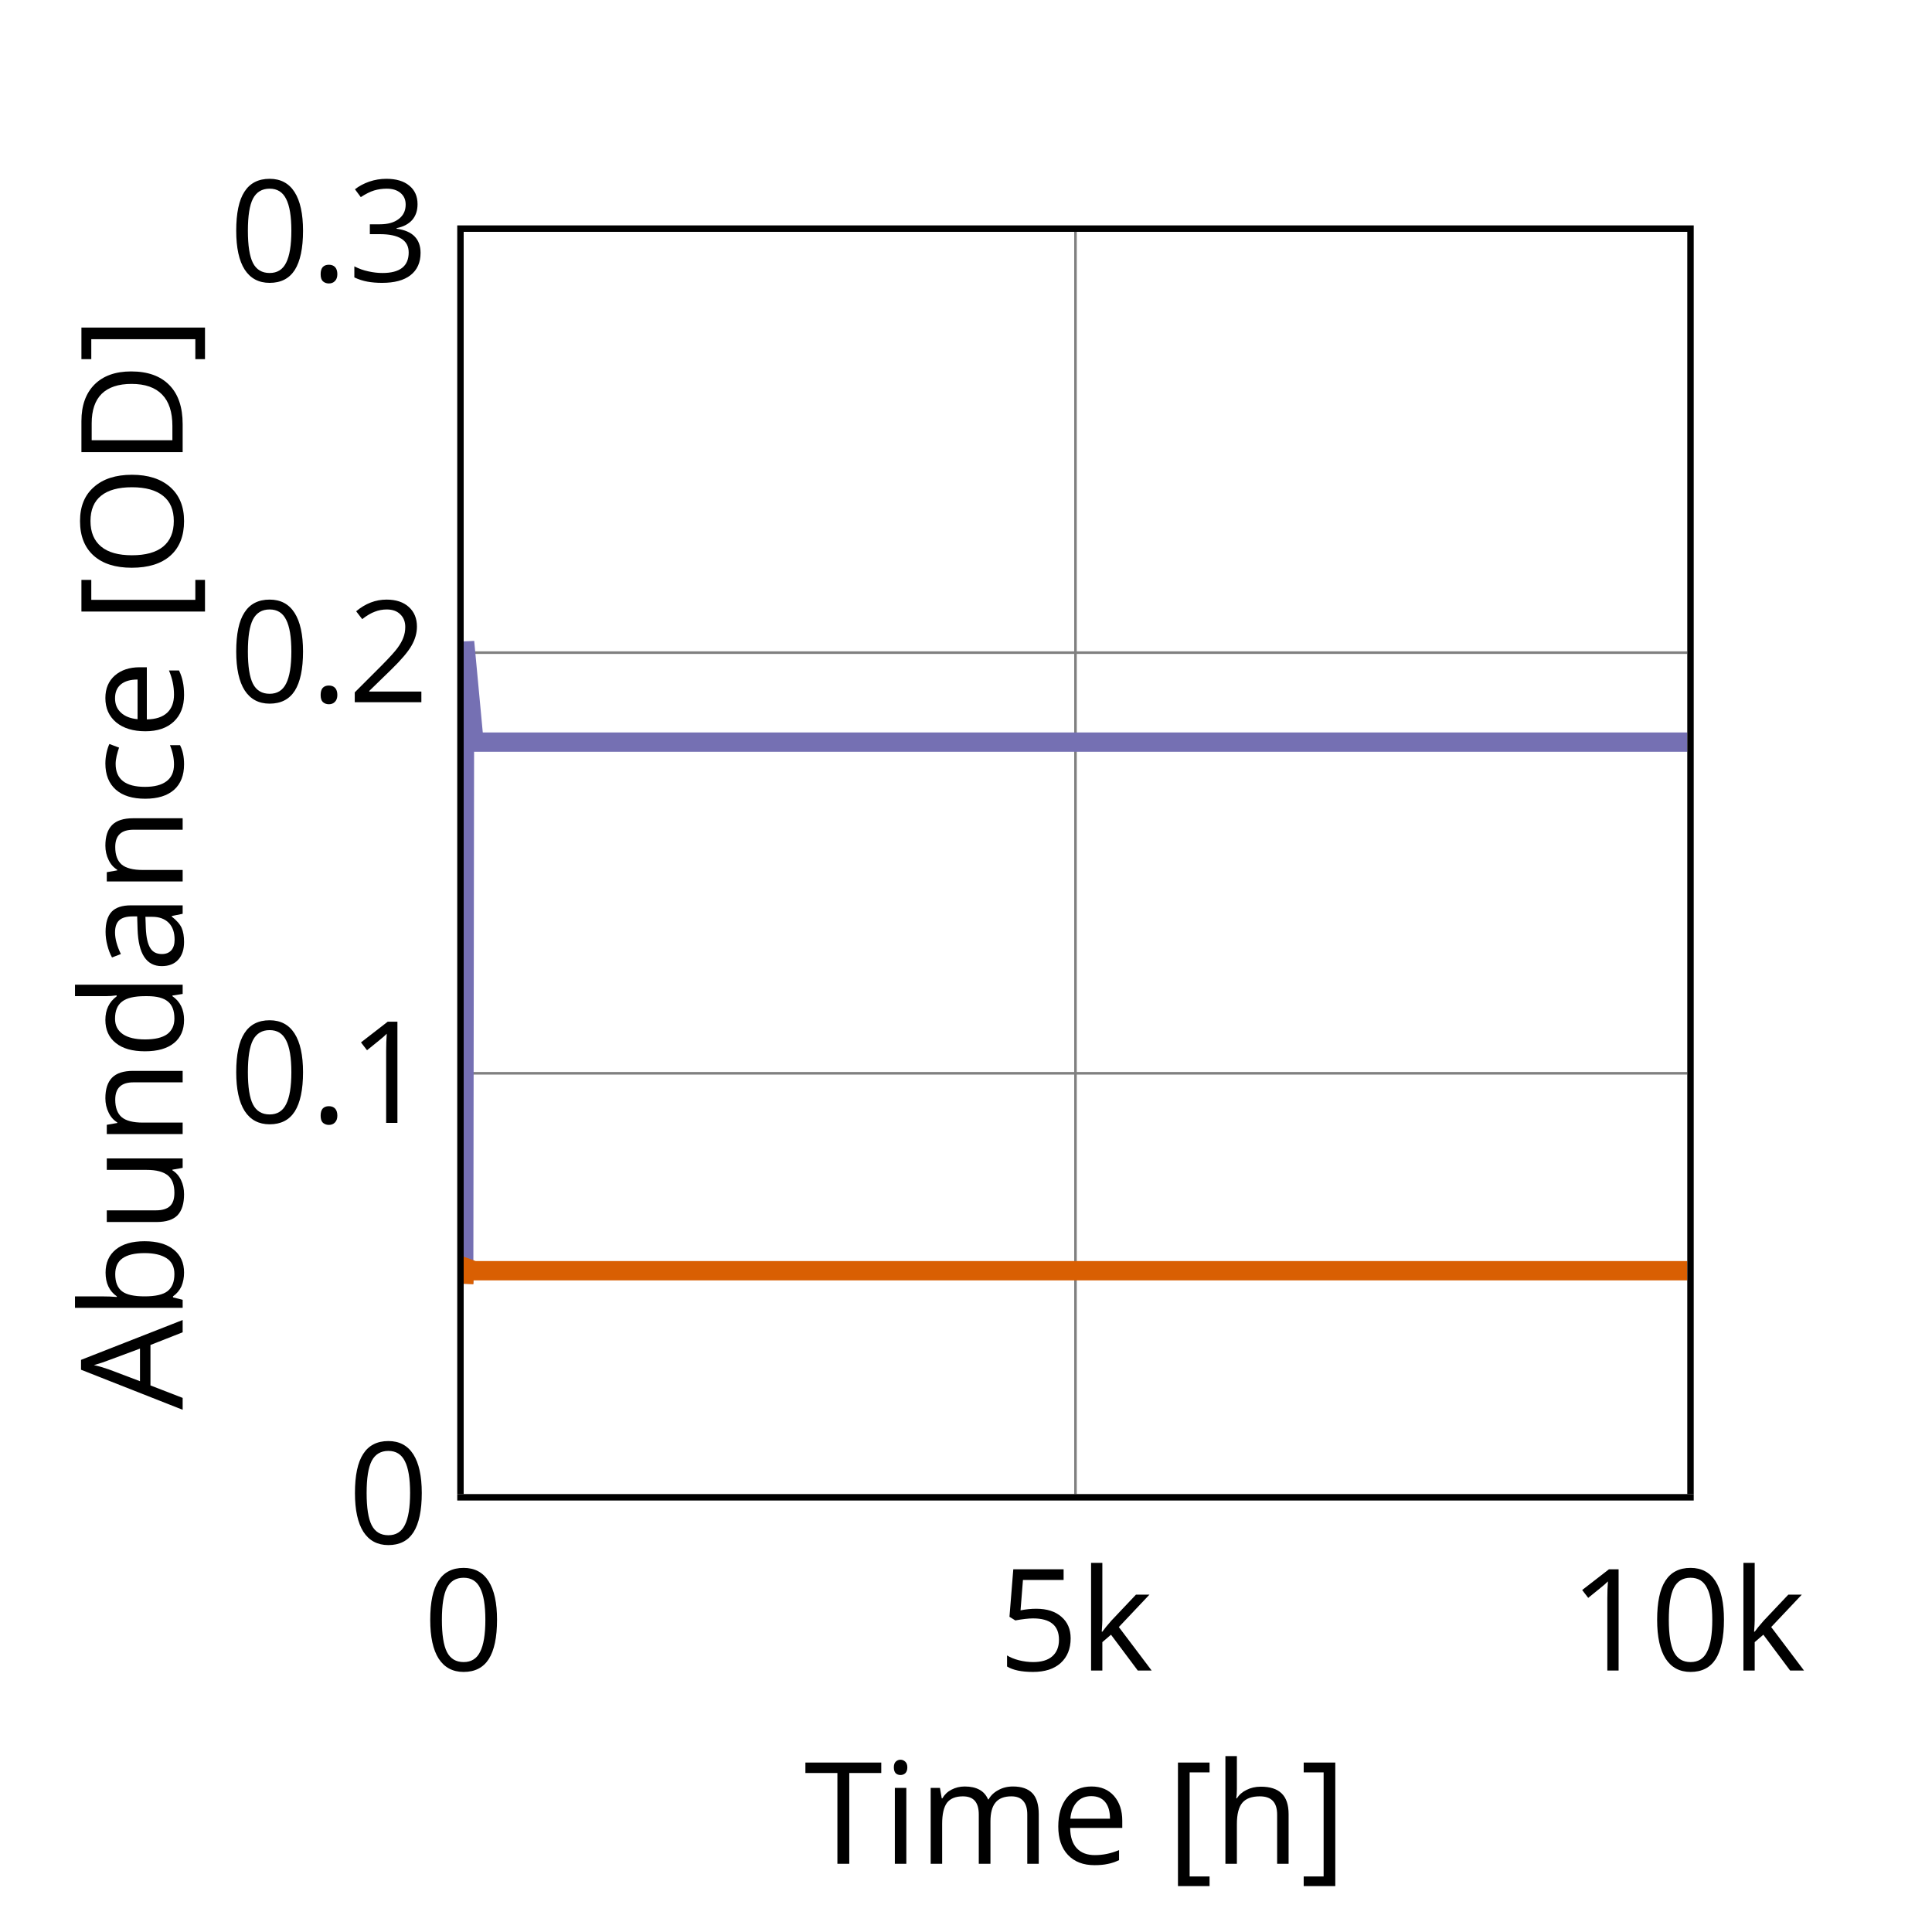
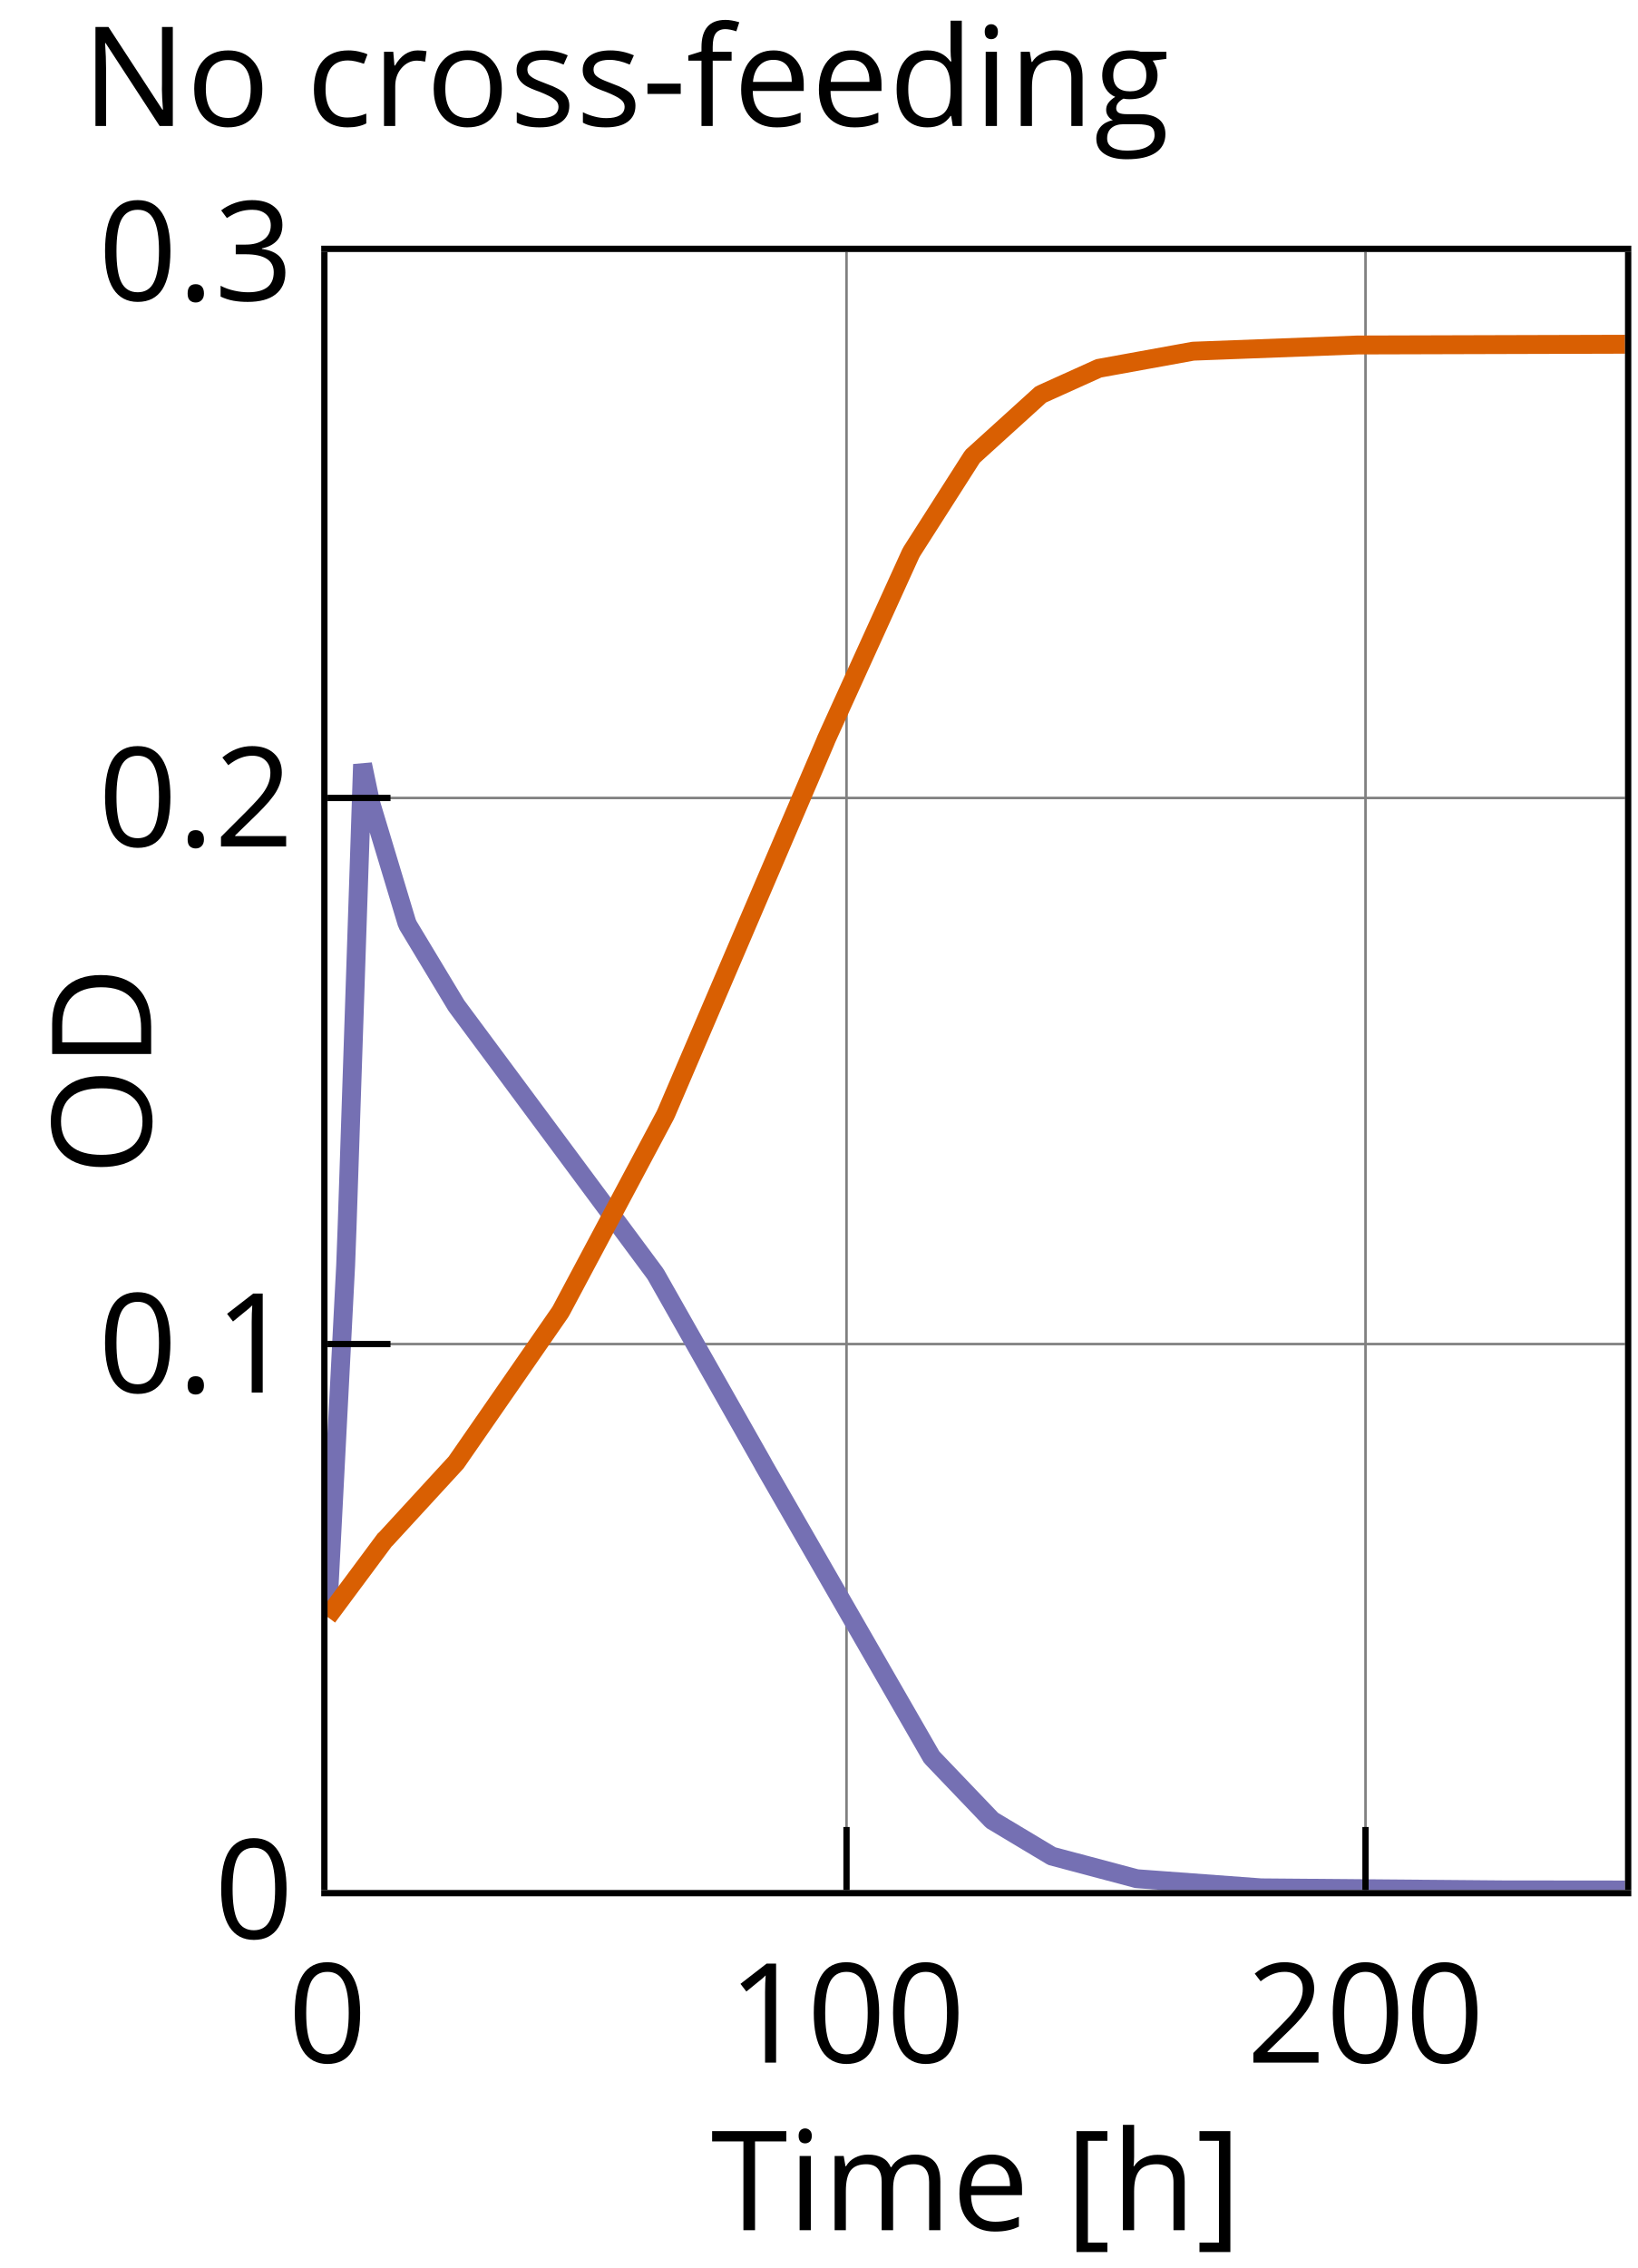
- <svg xmlns="http://www.w3.org/2000/svg" class="main-svg" width="150" height="150" style="" viewBox="0 0 150 150">
-   <rect x="0" y="0" width="150" height="150" style="fill: rgb(255, 255, 255); fill-opacity: 1;" />
-   <defs id="defs-936a54">
+ <svg xmlns="http://www.w3.org/2000/svg" class="main-svg" width="130" height="180" style="" viewBox="0 0 130 180">
+   <rect x="0" y="0" width="130" height="180" style="fill: rgb(255, 255, 255); fill-opacity: 1;" />
+   <defs id="defs-f01b3e">
    <g class="clips">
-       <clipPath id="clip936a54xyplot" class="plotclip">
-         <rect width="95" height="98" />
+       <clipPath id="clipf01b3exyplot" class="plotclip">
+         <rect width="103" height="130" />
      </clipPath>
-       <clipPath class="axesclip" id="clip936a54x">
-         <rect x="36" y="0" width="95" height="150" />
+       <clipPath class="axesclip" id="clipf01b3ex">
+         <rect x="26" y="0" width="103" height="180" />
      </clipPath>
-       <clipPath class="axesclip" id="clip936a54y">
-         <rect x="0" y="18" width="150" height="98" />
+       <clipPath class="axesclip" id="clipf01b3ey">
+         <rect x="0" y="20" width="130" height="130" />
      </clipPath>
-       <clipPath class="axesclip" id="clip936a54xy">
-         <rect x="36" y="18" width="95" height="98" />
+       <clipPath class="axesclip" id="clipf01b3exy">
+         <rect x="26" y="20" width="103" height="130" />
      </clipPath>
    </g>
    <g class="gradients" />
    <g class="patterns" />
  </defs>
  <g class="bglayer" />
  <g class="layer-below">
    <g class="imagelayer" />
    <g class="shapelayer" />
  </g>
  <g class="cartesianlayer">
    <g class="subplot xy">
      <g class="layer-subplot">
        <g class="shapelayer" />
        <g class="imagelayer" />
      </g>
      <g class="minor-gridlayer">
        <g class="x" />
        <g class="y" />
      </g>
      <g class="gridlayer">
        <g class="x">
-           <path class="xgrid crisp" transform="translate(83.5,0)" d="M0,18v98" style="stroke: rgb(128, 128, 128); stroke-opacity: 1; stroke-width: 0.2px;" />
+           <path class="xgrid crisp" transform="translate(67.2,0)" d="M0,20v130" style="stroke: rgb(128, 128, 128); stroke-opacity: 1; stroke-width: 0.2px;" />
+           <path class="xgrid crisp" transform="translate(108.4,0)" d="M0,20v130" style="stroke: rgb(128, 128, 128); stroke-opacity: 1; stroke-width: 0.2px;" />
        </g>
        <g class="y">
-           <path class="ygrid crisp" transform="translate(0,83.33)" d="M36,0h95" style="stroke: rgb(128, 128, 128); stroke-opacity: 1; stroke-width: 0.2px;" />
-           <path class="ygrid crisp" transform="translate(0,50.67)" d="M36,0h95" style="stroke: rgb(128, 128, 128); stroke-opacity: 1; stroke-width: 0.2px;" />
+           <path class="ygrid crisp" transform="translate(0,106.67)" d="M26,0h103" style="stroke: rgb(128, 128, 128); stroke-opacity: 1; stroke-width: 0.2px;" />
+           <path class="ygrid crisp" transform="translate(0,63.33)" d="M26,0h103" style="stroke: rgb(128, 128, 128); stroke-opacity: 1; stroke-width: 0.2px;" />
        </g>
      </g>
      <g class="zerolinelayer" />
      <g class="layer-between">
        <g class="shapelayer" />
        <g class="imagelayer" />
      </g>
      <path class="xlines-below" />
      <path class="ylines-below" />
      <g class="overlines-below" />
      <g class="xaxislayer-below" />
      <g class="yaxislayer-below" />
      <g class="overaxes-below" />
      <g class="overplot">
-         <g class="xy" transform="translate(36,18)" clip-path="url(#clip936a54xyplot)">
+         <g class="xy" transform="translate(26,20)" clip-path="url(#clipf01b3exyplot)">
          <g class="scatterlayer mlayer">
-             <g class="trace scatter trace2ad392" style="stroke-miterlimit: 2; opacity: 1;">
+             <g class="trace scatter traceb35c69" style="stroke-miterlimit: 2; opacity: 1;">
              <g class="fills" />
              <g class="errorbars" />
              <g class="lines">
-                 <path class="js-line" d="M0,81.67L0.07,31.83L0.8,39.62L0.81,39.62L95,39.62" style="vector-effect: none; fill: none; stroke: rgb(117, 112, 179); stroke-opacity: 1; stroke-width: 1.5px; opacity: 1;" />
+                 <path class="js-line" d="M0,108.33L1.44,80.41L1.55,77.47L2.78,40.66L3.3,43.13L3.4,43.63L6.29,53.21L6.39,53.44L10.21,59.78L10.31,59.92L25.98,81.04L26.09,81.21L34.54,96.12L34.64,96.31L47.94,119.42L48.05,119.55L52.69,124.4L52.79,124.49L57.43,127.27L57.53,127.32L64.23,129.1L64.34,129.11L74.13,129.83L74.23,129.83L93.31,129.99L93.41,129.99L103,130" style="vector-effect: none; fill: none; stroke: rgb(117, 112, 179); stroke-opacity: 1; stroke-width: 1.5px; opacity: 1;" />
              </g>
              <g class="points" />
              <g class="text" />
            </g>
-             <g class="trace scatter trace41b4cb" style="stroke-miterlimit: 2; opacity: 1;">
+             <g class="trace scatter trace140d3e" style="stroke-miterlimit: 2; opacity: 1;">
              <g class="fills" />
              <g class="errorbars" />
              <g class="lines">
-                 <path class="js-line" d="M0,81.67L0.07,80.39L0.8,80.66L0.81,80.66L95,80.66" style="vector-effect: none; fill: none; stroke: rgb(217, 95, 2); stroke-opacity: 1; stroke-width: 1.5px; opacity: 1;" />
+                 <path class="js-line" d="M0,108.33L4.54,102.22L4.64,102.13L10.1,96.19L10.21,96.07L18.46,84.16L18.56,83.99L26.81,68.51L26.91,68.29L39.49,38.93L39.59,38.68L46.29,23.94L46.4,23.74L51.14,16.32L51.24,16.19L56.6,11.33L56.71,11.27L61.14,9.27L61.24,9.23L68.67,7.88L68.77,7.87L81.76,7.38L81.86,7.38L103,7.32" style="vector-effect: none; fill: none; stroke: rgb(217, 95, 2); stroke-opacity: 1; stroke-width: 1.5px; opacity: 1;" />
              </g>
              <g class="points" />
              <g class="text" />
            </g>
          </g>
        </g>
      </g>
-       <path class="xlines-above crisp" d="M35.5,116.25H131.5M35.5,17.75H131.5" style="fill: none; stroke-width: 0.5px; stroke: rgb(0, 0, 0); stroke-opacity: 1;" />
-       <path class="ylines-above crisp" d="M35.75,18V116M131.25,18V116" style="fill: none; stroke-width: 0.5px; stroke: rgb(0, 0, 0); stroke-opacity: 1;" />
+       <path class="xlines-above crisp" d="M25.5,150.25H129.5M25.5,19.75H129.5" style="fill: none; stroke-width: 0.5px; stroke: rgb(0, 0, 0); stroke-opacity: 1;" />
+       <path class="ylines-above crisp" d="M25.75,20V150M129.25,20V150" style="fill: none; stroke-width: 0.5px; stroke: rgb(0, 0, 0); stroke-opacity: 1;" />
      <g class="overlines-above" />
      <g class="xaxislayer-above">
+         <path class="xtick ticks crisp" d="M0,150v-5" transform="translate(67.2,0)" style="stroke: rgb(0, 0, 0); stroke-opacity: 1; stroke-width: 0.5px;" />
+         <path class="xtick ticks crisp" d="M0,150v-5" transform="translate(108.4,0)" style="stroke: rgb(0, 0, 0); stroke-opacity: 1; stroke-width: 0.5px;" />
        <g class="xtick">
-           <text text-anchor="middle" x="0" y="129.7" transform="translate(36,0)" style="font-family: 'Open Sans', verdana, arial, sans-serif; font-size: 11px; fill: rgb(0, 0, 0); fill-opacity: 1; white-space: pre; opacity: 1;">0</text>
+           <text text-anchor="middle" x="0" y="163.7" transform="translate(26,0)" style="font-family: 'Open Sans', verdana, arial, sans-serif; font-size: 11px; fill: rgb(0, 0, 0); fill-opacity: 1; white-space: pre; opacity: 1;">0</text>
        </g>
        <g class="xtick">
-           <text text-anchor="middle" x="0" y="129.7" style="font-family: 'Open Sans', verdana, arial, sans-serif; font-size: 11px; fill: rgb(0, 0, 0); fill-opacity: 1; white-space: pre; opacity: 1;" transform="translate(83.5,0)">5k</text>
+           <text text-anchor="middle" x="0" y="163.7" style="font-family: 'Open Sans', verdana, arial, sans-serif; font-size: 11px; fill: rgb(0, 0, 0); fill-opacity: 1; white-space: pre; opacity: 1;" transform="translate(67.2,0)">100</text>
        </g>
        <g class="xtick">
-           <text text-anchor="middle" x="0" y="129.7" style="font-family: 'Open Sans', verdana, arial, sans-serif; font-size: 11px; fill: rgb(0, 0, 0); fill-opacity: 1; white-space: pre; opacity: 1;" transform="translate(131,0)">10k</text>
+           <text text-anchor="middle" x="0" y="163.7" style="font-family: 'Open Sans', verdana, arial, sans-serif; font-size: 11px; fill: rgb(0, 0, 0); fill-opacity: 1; white-space: pre; opacity: 1;" transform="translate(108.4,0)">200</text>
        </g>
      </g>
      <g class="yaxislayer-above">
+         <path class="ytick ticks crisp" d="M26,0h5" transform="translate(0,106.67)" style="stroke: rgb(0, 0, 0); stroke-opacity: 1; stroke-width: 0.5px;" />
+         <path class="ytick ticks crisp" d="M26,0h5" transform="translate(0,63.33)" style="stroke: rgb(0, 0, 0); stroke-opacity: 1; stroke-width: 0.5px;" />
        <g class="ytick">
-           <text text-anchor="end" x="33.3" y="3.85" transform="translate(0,116)" style="font-family: 'Open Sans', verdana, arial, sans-serif; font-size: 11px; fill: rgb(0, 0, 0); fill-opacity: 1; white-space: pre; opacity: 1;">0</text>
+           <text text-anchor="end" x="23.3" y="3.85" transform="translate(0,150)" style="font-family: 'Open Sans', verdana, arial, sans-serif; font-size: 11px; fill: rgb(0, 0, 0); fill-opacity: 1; white-space: pre; opacity: 1;">0</text>
        </g>
        <g class="ytick">
-           <text text-anchor="end" x="33.3" y="3.85" style="font-family: 'Open Sans', verdana, arial, sans-serif; font-size: 11px; fill: rgb(0, 0, 0); fill-opacity: 1; white-space: pre; opacity: 1;" transform="translate(0,83.33)">0.1</text>
+           <text text-anchor="end" x="23.3" y="3.85" style="font-family: 'Open Sans', verdana, arial, sans-serif; font-size: 11px; fill: rgb(0, 0, 0); fill-opacity: 1; white-space: pre; opacity: 1;" transform="translate(0,106.67)">0.1</text>
        </g>
        <g class="ytick">
-           <text text-anchor="end" x="33.3" y="3.85" style="font-family: 'Open Sans', verdana, arial, sans-serif; font-size: 11px; fill: rgb(0, 0, 0); fill-opacity: 1; white-space: pre; opacity: 1;" transform="translate(0,50.67)">0.2</text>
+           <text text-anchor="end" x="23.3" y="3.85" style="font-family: 'Open Sans', verdana, arial, sans-serif; font-size: 11px; fill: rgb(0, 0, 0); fill-opacity: 1; white-space: pre; opacity: 1;" transform="translate(0,63.33)">0.2</text>
        </g>
        <g class="ytick">
-           <text text-anchor="end" x="33.3" y="3.85" style="font-family: 'Open Sans', verdana, arial, sans-serif; font-size: 11px; fill: rgb(0, 0, 0); fill-opacity: 1; white-space: pre; opacity: 1;" transform="translate(0,18)">0.3</text>
+           <text text-anchor="end" x="23.3" y="3.85" style="font-family: 'Open Sans', verdana, arial, sans-serif; font-size: 11px; fill: rgb(0, 0, 0); fill-opacity: 1; white-space: pre; opacity: 1;" transform="translate(0,20)">0.3</text>
        </g>
      </g>
      <g class="overaxes-above" />
    </g>
  </g>
  <g class="polarlayer" />
  <g class="smithlayer" />
  <g class="ternarylayer" />
  <g class="geolayer" />
  <g class="funnelarealayer" />
  <g class="pielayer" />
  <g class="iciclelayer" />
  <g class="treemaplayer" />
  <g class="sunburstlayer" />
  <g class="glimages" />
-   <defs id="topdefs-936a54">
+   <defs id="topdefs-f01b3e">
    <g class="clips" />
  </defs>
  <g class="layer-above">
    <g class="imagelayer" />
    <g class="shapelayer" />
  </g>
  <g class="infolayer">
-     <g class="g-gtitle" />
-     <g class="g-xtitle" transform="translate(0,4.55)">
-       <text class="xtitle" x="83.5" y="140.153" text-anchor="middle" style="opacity: 1; font-family: 'Open Sans', verdana, arial, sans-serif; font-size: 11px; fill: rgb(0, 0, 0); fill-opacity: 1; white-space: pre;">Time [h]</text>
+     <g class="g-gtitle">
+       <text class="gtitle" x="6.5" y="10" text-anchor="start" dy="0em" style="opacity: 1; font-family: 'Open Sans', verdana, arial, sans-serif; font-size: 11px; fill: rgb(0, 0, 0); fill-opacity: 1; white-space: pre;">No cross-feeding</text>
    </g>
-     <g class="g-ytitle">
-       <text class="ytitle" transform="rotate(-90,14.18125,67)" x="14.181" y="67" text-anchor="middle" style="opacity: 1; font-family: 'Open Sans', verdana, arial, sans-serif; font-size: 11px; fill: rgb(0, 0, 0); fill-opacity: 1; white-space: pre;">Abundance [OD]</text>
+     <g class="g-xtitle" transform="translate(0,2.846875)">
+       <text class="xtitle" x="77.5" y="174.153" text-anchor="middle" style="opacity: 1; font-family: 'Open Sans', verdana, arial, sans-serif; font-size: 11px; fill: rgb(0, 0, 0); fill-opacity: 1; white-space: pre;">Time [h]</text>
+     </g>
+     <g class="g-ytitle" transform="translate(7.818359,0)">
+       <text class="ytitle" transform="rotate(-90,4.18125,85)" x="4.181" y="85" text-anchor="middle" style="opacity: 1; font-family: 'Open Sans', verdana, arial, sans-serif; font-size: 11px; fill: rgb(0, 0, 0); fill-opacity: 1; white-space: pre;">OD</text>
    </g>
  </g>
</svg>
